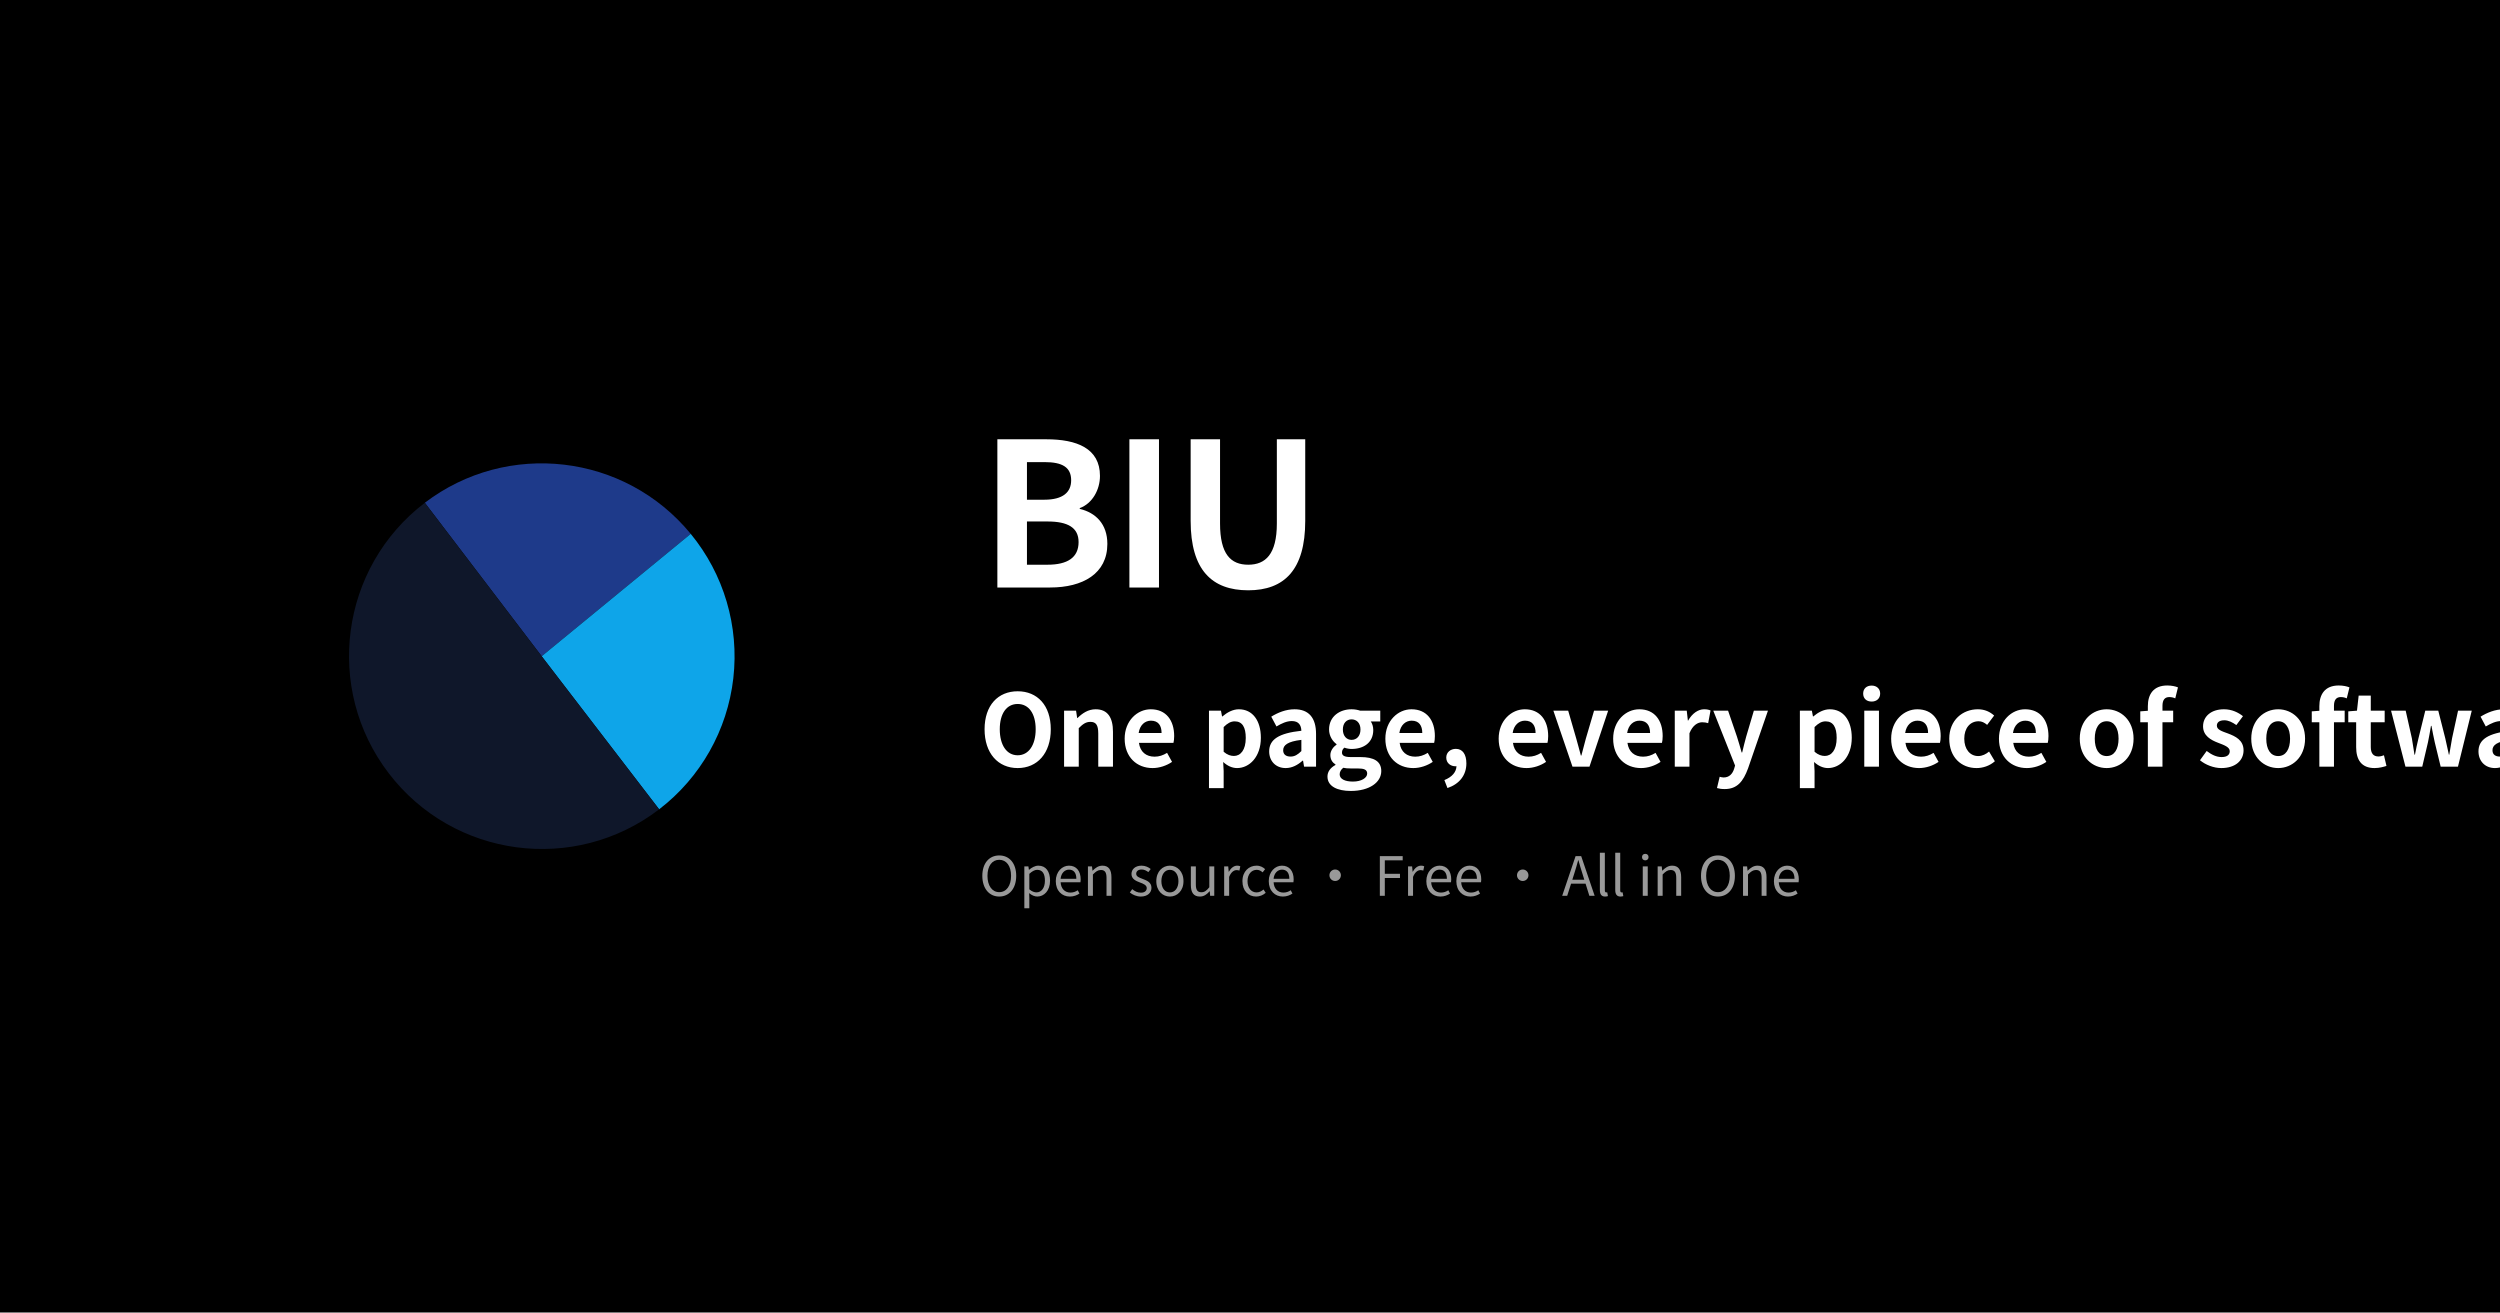
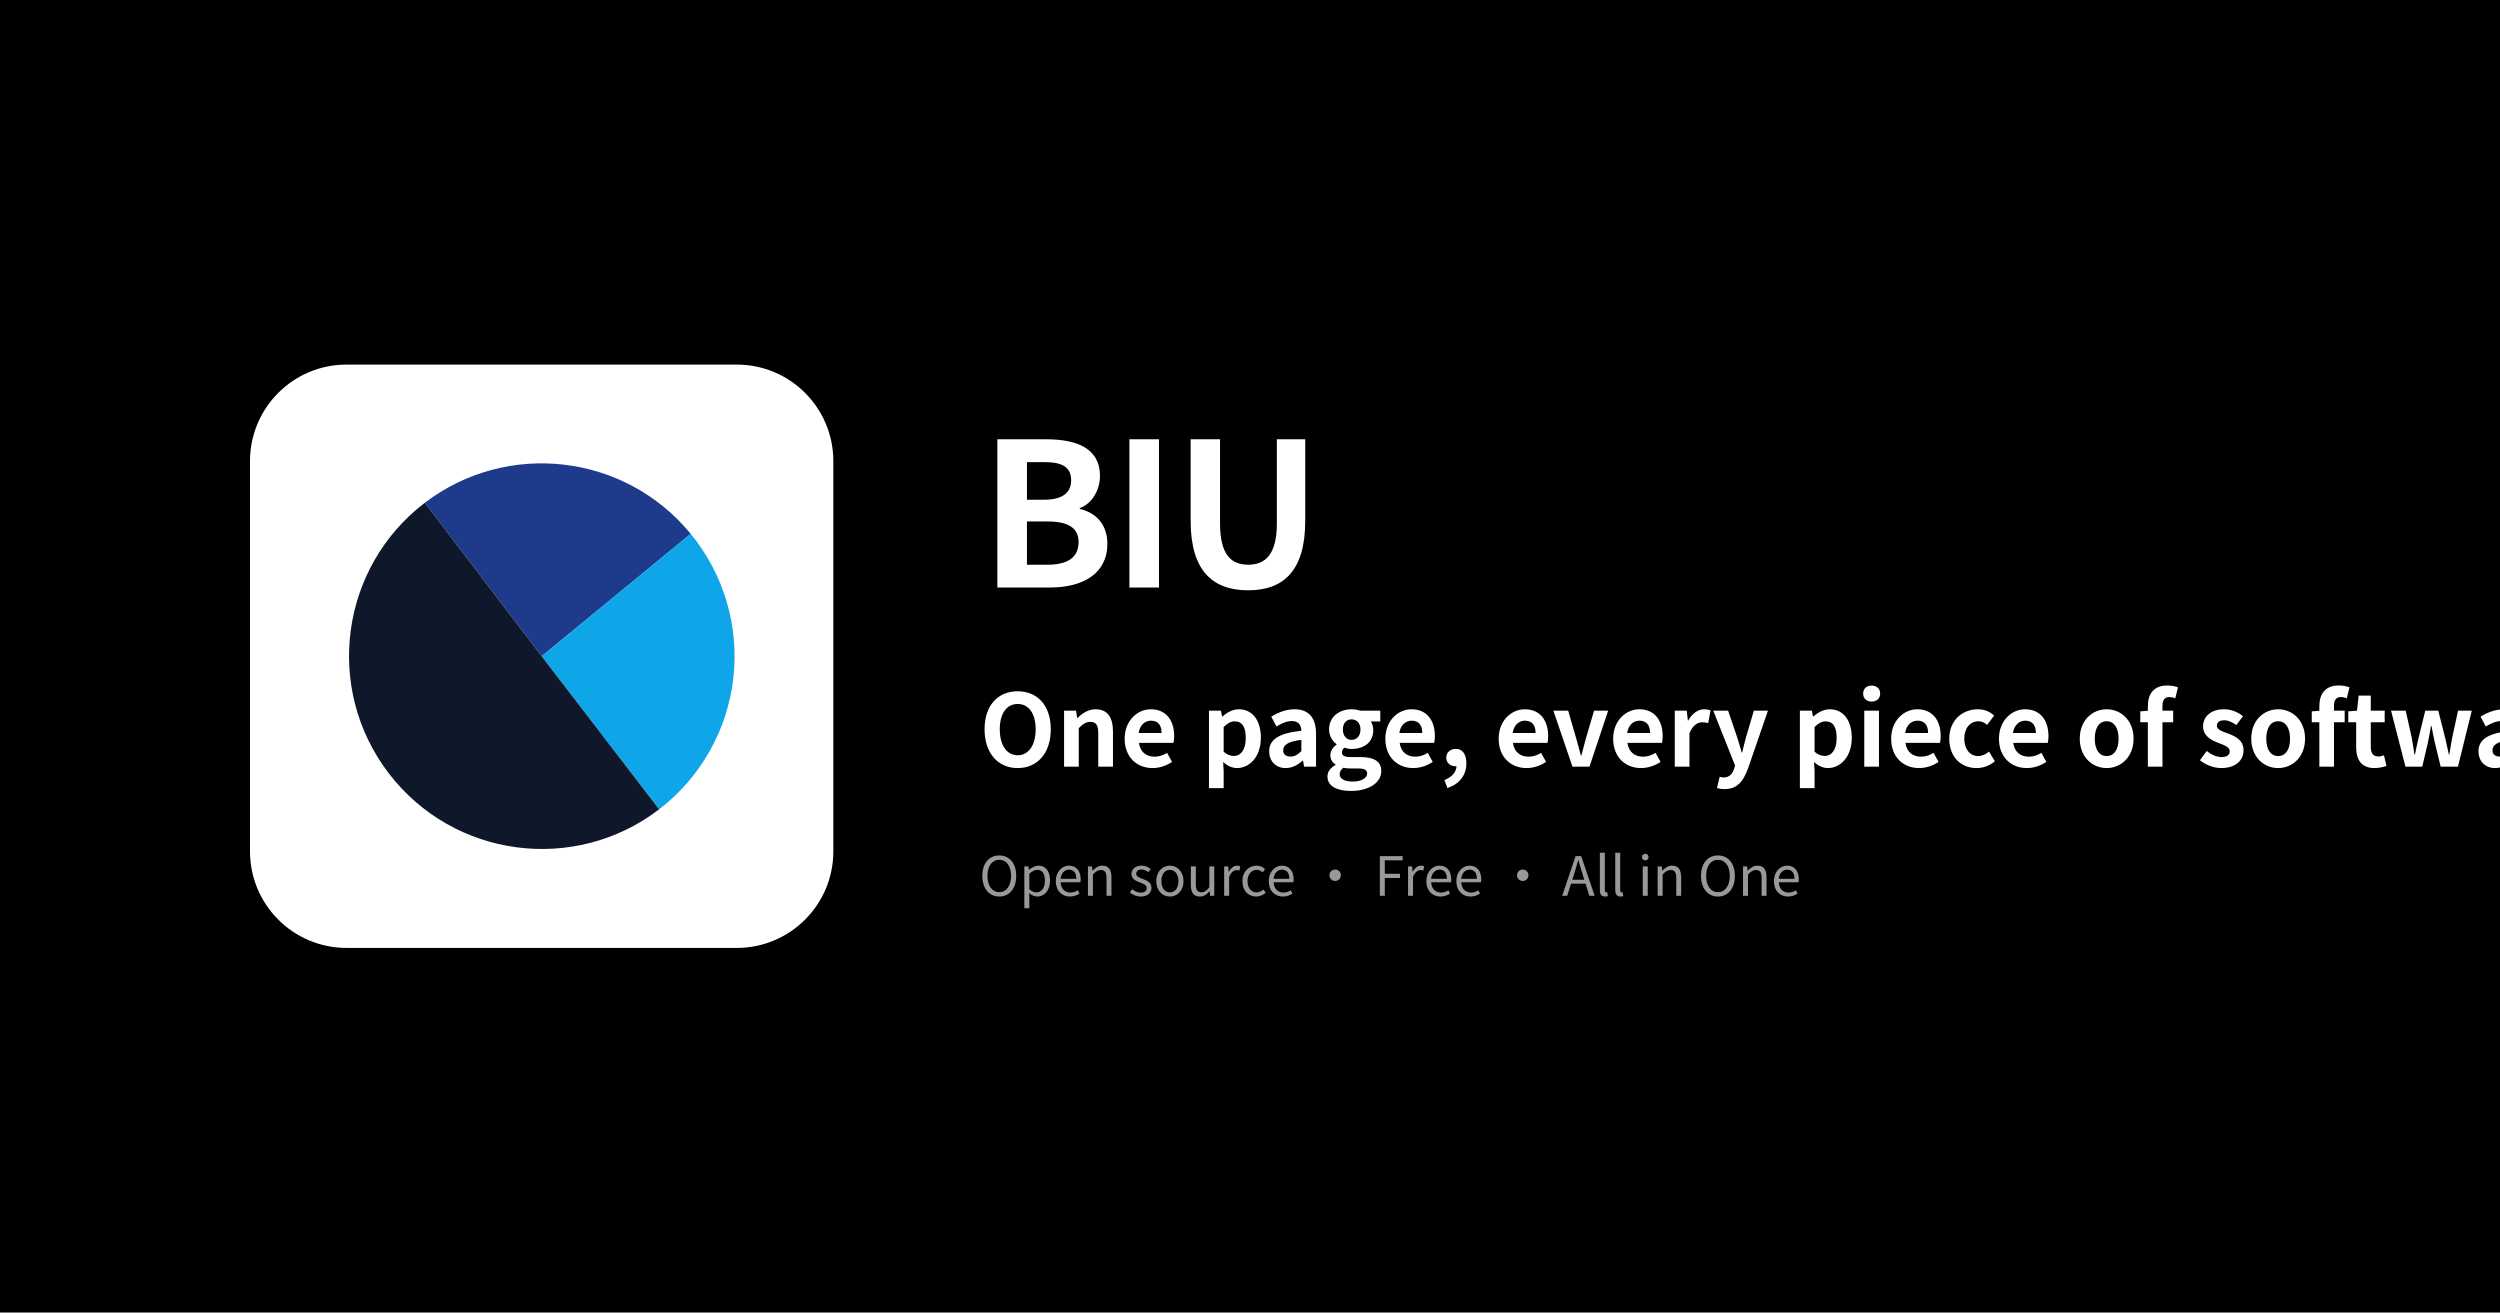
<svg xmlns="http://www.w3.org/2000/svg" viewBox="0 0 1200 630" width="1200" height="630">
  <rect width="1200" height="630" fill="#000000" />
  <svg x="120" y="175" width="280" height="280" viewBox="160 325 580 580">
+     <rect x="160" y="325" width="580" height="580" rx="96" fill="#ffffff" />
    <path d="M 450 615 L 333.8 462.4 A 191.8 191.8 0 0 1 598.2 493.3 Z" fill="#1e3a8a" />
    <path d="M 450 615 L 598.2 493.3 A 191.8 191.8 0 0 1 566.8 767.2 Z" fill="#0ea5e9" />
    <path d="M 450 615 L 566.8 767.2 A 191.8 191.8 0 1 1 333.8 462.4 Z" fill="#0f172a" />
    <circle cx="450" cy="615" r="191.8" fill="none" stroke="#ffffff" stroke-width="0" />
    <path d="M 333.8 462.4 L 566.8 767.2" stroke="#ffffff" stroke-width="0" stroke-linecap="round" />
    <path d="M 598.2 493.3 L 450 615" stroke="#ffffff" stroke-width="0" stroke-linecap="round" />
  </svg>
  <g font-family="ui-sans-serif, system-ui, -apple-system, 'PingFang SC', 'Noto Sans CJK SC', 'Microsoft YaHei', sans-serif" fill="#ffffff">
    <text x="470" y="282" font-size="96" font-weight="700" letter-spacing="-2">BIU</text>
    <text x="470" y="368" font-size="48" font-weight="600">One page, every piece of software</text>
    <text x="470" y="430" font-size="26" fill-opacity=".6">Open source · Free · All in One</text>
  </g>
</svg>
